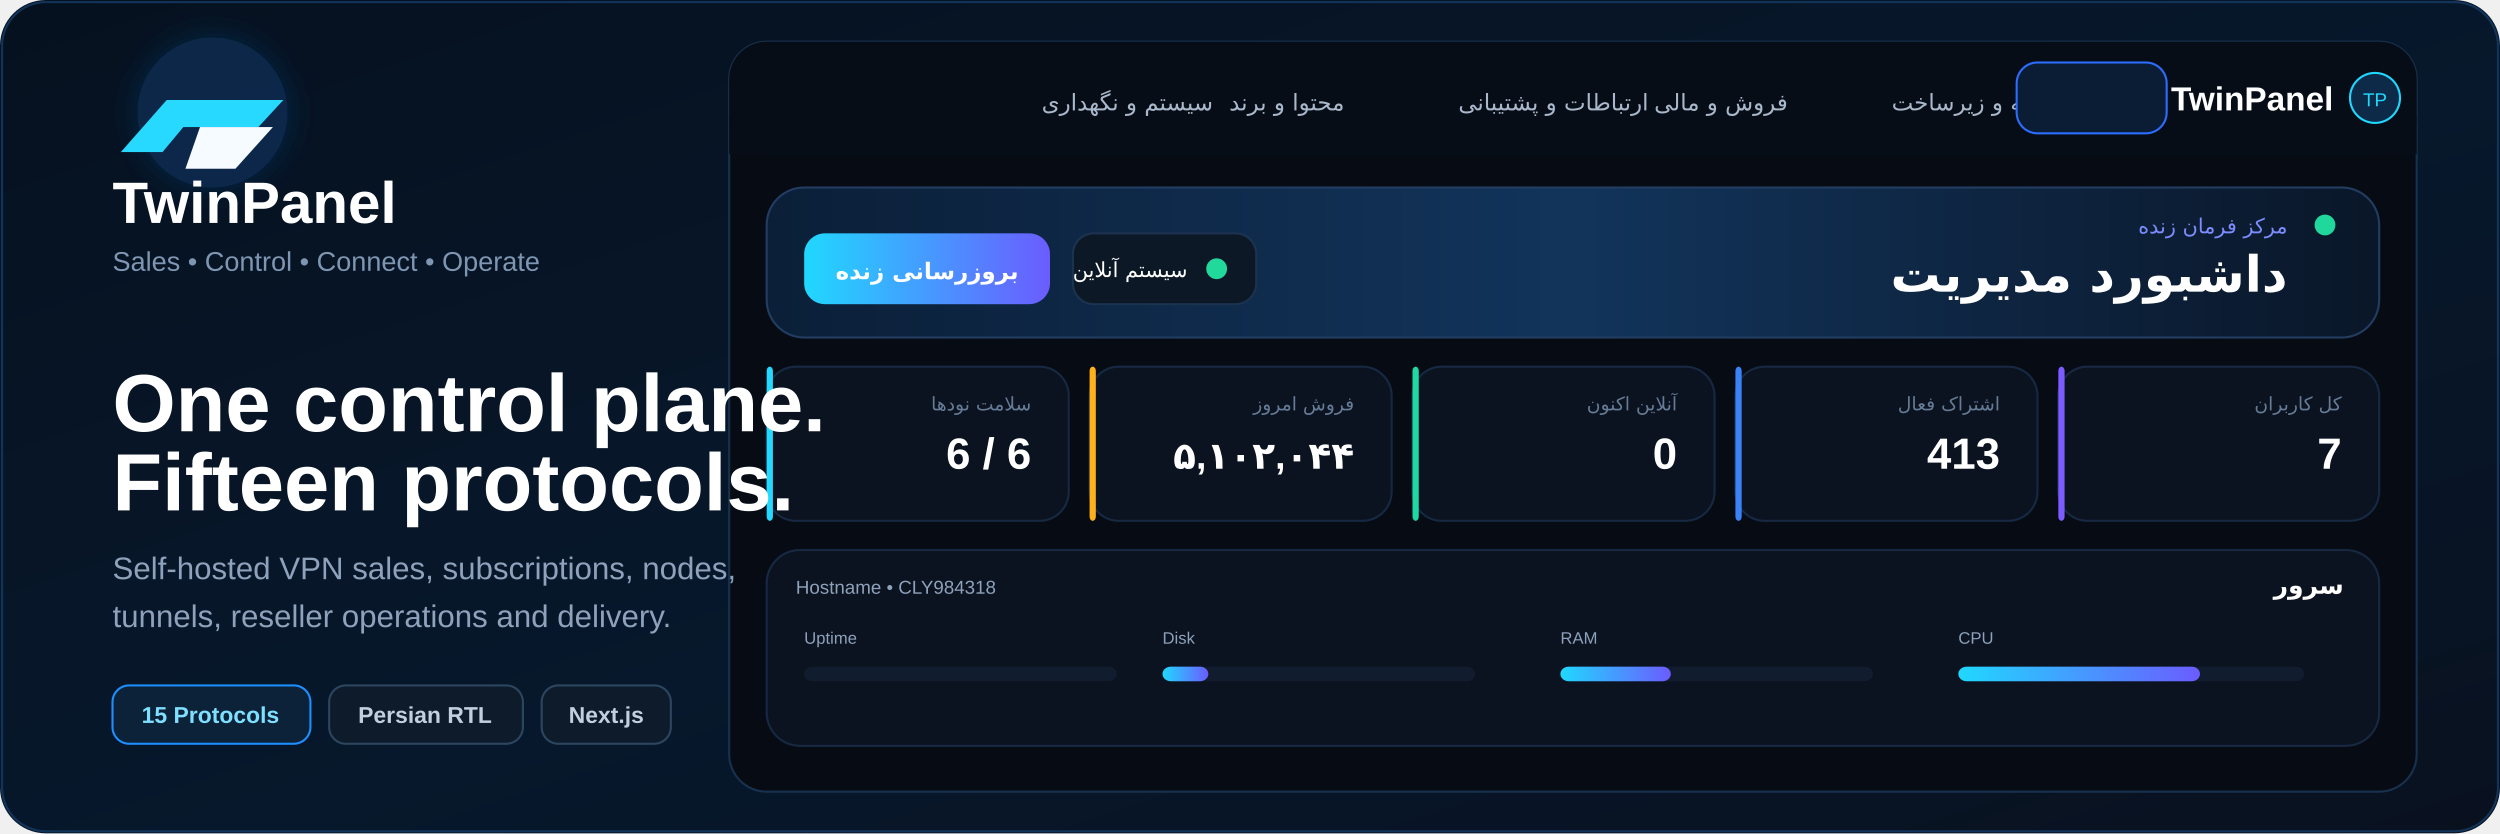
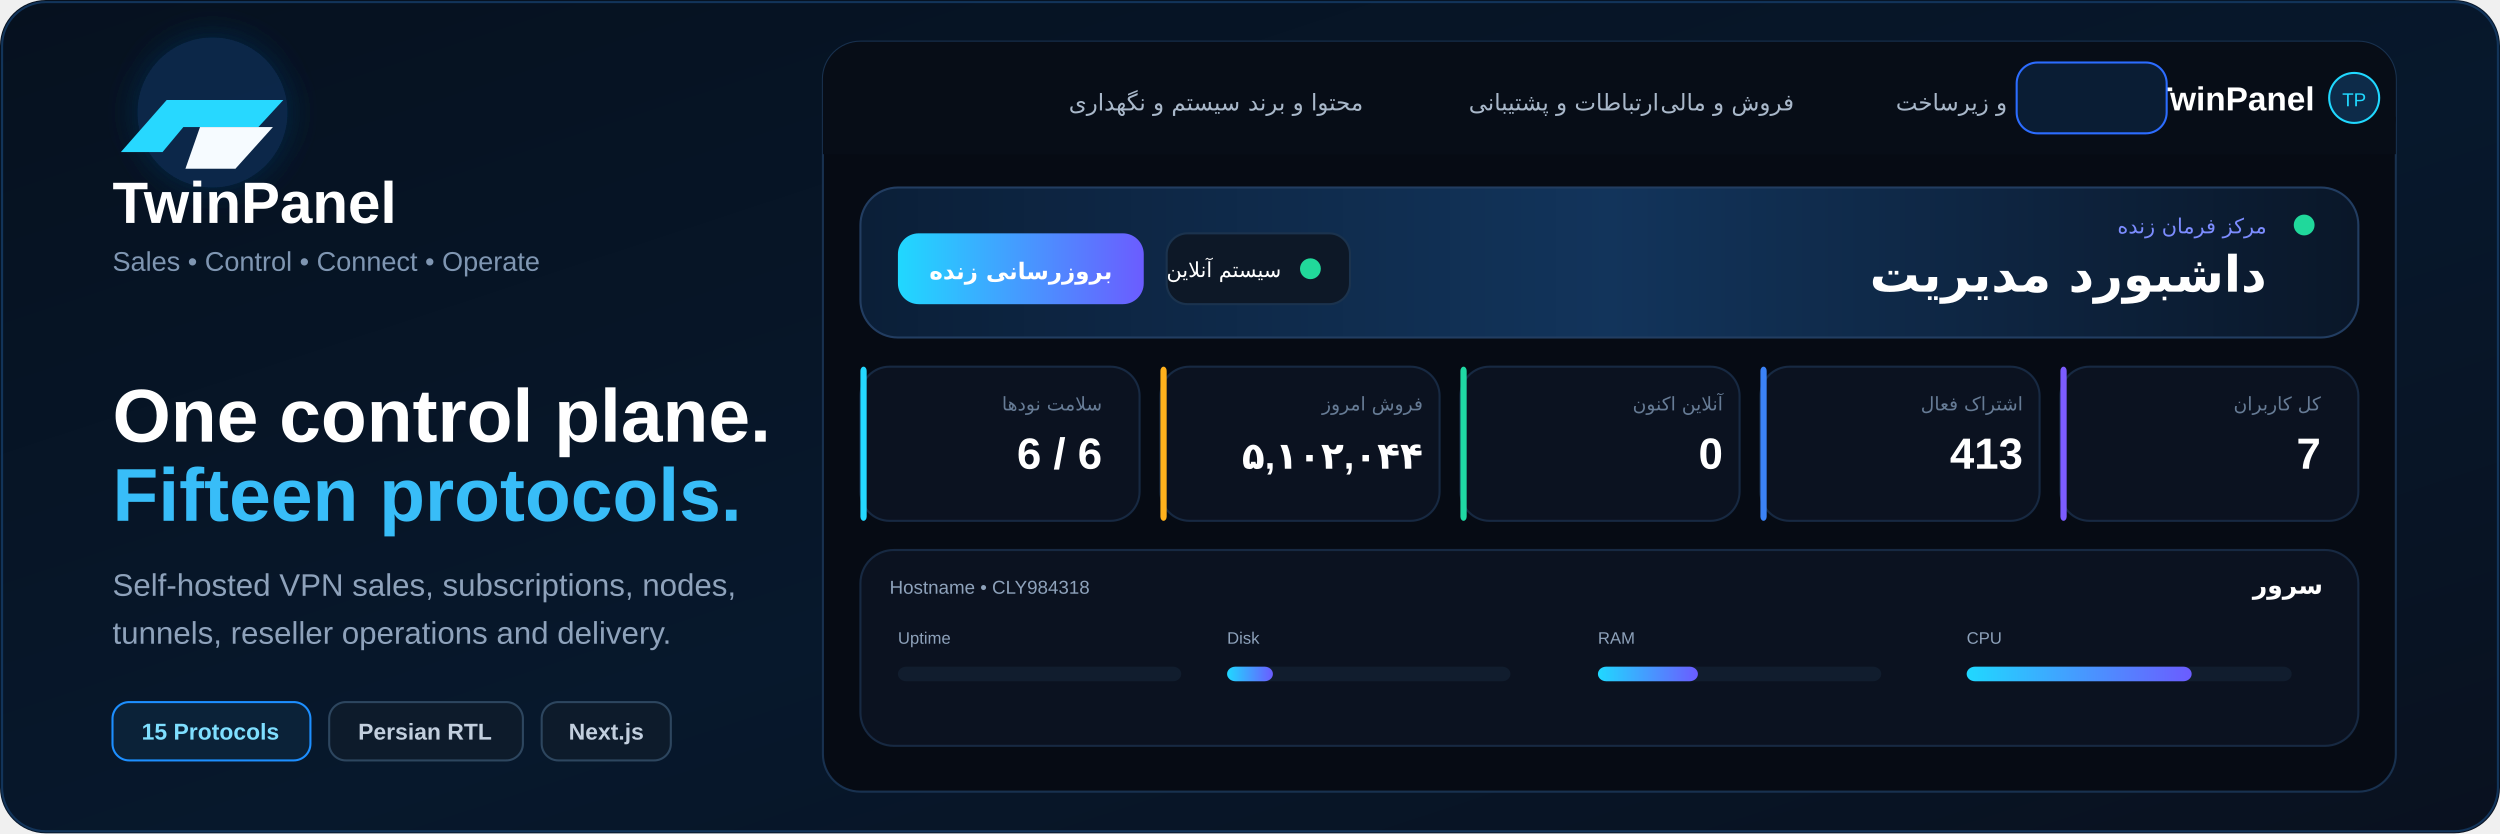
<svg xmlns="http://www.w3.org/2000/svg" width="1200" height="400" viewBox="0 0 1200 400" role="img" aria-labelledby="title desc">
  <defs>
    <linearGradient id="bg" x1="0" y1="0" x2="1" y2="1">
      <stop offset="0" stop-color="#06111f" />
      <stop offset="0.55" stop-color="#07182c" />
      <stop offset="1" stop-color="#09111f" />
    </linearGradient>
    <linearGradient id="hero" x1="0" y1="0" x2="1" y2="0">
      <stop offset="0" stop-color="#0b1f38" />
      <stop offset="0.5" stop-color="#12345b" />
      <stop offset="1" stop-color="#0a1729" />
    </linearGradient>
    <linearGradient id="accent" x1="0" y1="0" x2="1" y2="0">
      <stop offset="0" stop-color="#20d8ff" />
      <stop offset="1" stop-color="#6b5cff" />
    </linearGradient>
    <filter id="glow" x="-50%" y="-50%" width="200%" height="200%">
      <feGaussianBlur stdDeviation="8" result="b" />
      <feMerge>
        <feMergeNode in="b" />
        <feMergeNode in="SourceGraphic" />
      </feMerge>
    </filter>
  </defs>
  <rect width="1200" height="400" rx="22" fill="url(#bg)" />
  <rect x="1" y="1" width="1198" height="398" rx="21" fill="none" stroke="#12345a" />
  <circle cx="102" cy="54" r="36" fill="#0b2f55" opacity="0.75" filter="url(#glow)" />
  <path d="M68 48h68l-12 13H88l-10 12H58l22-25z" fill="#27d8ff" />
  <path d="M96 61h35l-18 20H89z" fill="#f6fbff" />
  <text x="54" y="107" fill="#ffffff" font-size="28" font-family="Arial, Helvetica, sans-serif" font-weight="700">TwinPanel</text>
  <text x="54" y="130" fill="#7f96b2" font-size="13" font-family="Arial, Helvetica, sans-serif">Sales • Control • Connect • Operate</text>
-   <g transform="translate(350 20)">
-     <rect width="810" height="360" rx="18" fill="#060b14" stroke="#18314f" />
-     <rect x="0" y="0" width="810" height="54" rx="18" fill="#070d17" />
-     <rect x="0" y="36" width="810" height="18" fill="#070d17" />
-     <text x="770" y="33" text-anchor="end" fill="#ffffff" font-size="16" font-family="Arial, Helvetica, sans-serif" font-weight="700">TwinPanel</text>
-     <circle cx="790" cy="27" r="12" fill="#0d2b49" stroke="#20d8ff" />
-     <text x="790" y="31" text-anchor="middle" fill="#20d8ff" font-size="9" font-family="Arial">TP</text>
+   <g transform="translate(395 20)">
+     <rect width="755" height="360" rx="18" fill="#060b14" stroke="#18314f" />
+     <rect x="0" y="0" width="755" height="54" rx="18" fill="#070d17" />
+     <rect x="0" y="36" width="755" height="18" fill="#070d17" />
+     <text x="716" y="33" text-anchor="end" fill="#ffffff" font-size="16" font-family="Arial, Helvetica, sans-serif" font-weight="700">TwinPanel</text>
+     <circle cx="735" cy="27" r="12" fill="#0d2b49" stroke="#20d8ff" />
+     <text x="735" y="31" text-anchor="middle" fill="#20d8ff" font-size="9" font-family="Arial">TP</text>
    <g font-family="Arial, Helvetica, sans-serif" font-size="11" fill="#a9b8ca">
-       <text x="640" y="33">مدیریت</text>
-       <text x="558" y="33">شبکه و زیرساخت</text>
-       <text x="444" y="33">فروش و مالی</text>
-       <text x="350" y="33">ارتباطات و پشتیبانی</text>
-       <text x="240" y="33">محتوا و برند</text>
-       <text x="150" y="33">سیستم و نگهداری</text>
+       <text x="595" y="33">مدیریت</text>
+       <text x="515" y="33">شبکه و زیرساخت</text>
+       <text x="402" y="33">فروش و مالی</text>
+       <text x="310" y="33">ارتباطات و پشتیبانی</text>
+       <text x="204" y="33">محتوا و برند</text>
+       <text x="118" y="33">سیستم و نگهداری</text>
    </g>
-     <rect x="618" y="10" width="72" height="34" rx="10" fill="#0a1d34" stroke="#2c6cff" />
-     <rect x="18" y="70" width="774" height="72" rx="18" fill="url(#hero)" stroke="#223d61" />
-     <circle cx="766" cy="88" r="5" fill="#20d89b" />
-     <text x="748" y="92" text-anchor="end" fill="#7c8cff" font-size="10" font-family="Arial">مرکز فرمان زنده</text>
-     <text x="748" y="120" text-anchor="end" fill="#ffffff" font-size="24" font-family="Arial, Helvetica, sans-serif" font-weight="700">داشبورد مدیریت</text>
+     <rect x="573" y="10" width="72" height="34" rx="10" fill="#0a1d34" stroke="#2c6cff" />
+     <rect x="18" y="70" width="719" height="72" rx="18" fill="url(#hero)" stroke="#223d61" />
+     <circle cx="711" cy="88" r="5" fill="#20d89b" />
+     <text x="693" y="92" text-anchor="end" fill="#7c8cff" font-size="10" font-family="Arial">مرکز فرمان زنده</text>
+     <text x="693" y="120" text-anchor="end" fill="#ffffff" font-size="24" font-family="Arial, Helvetica, sans-serif" font-weight="700">داشبورد مدیریت</text>
    <rect x="36" y="92" width="118" height="34" rx="10" fill="url(#accent)" />
    <text x="95" y="114" text-anchor="middle" fill="#ffffff" font-size="11" font-family="Arial" font-weight="700">بروزرسانی زنده</text>
    <rect x="165" y="92" width="88" height="34" rx="10" fill="#0d1827" stroke="#1b334e" />
    <circle cx="234" cy="109" r="5" fill="#21d99a" />
    <text x="220" y="113" text-anchor="end" fill="#ffffff" font-size="10" font-family="Arial">سیستم آنلاین</text>
    <g font-family="Arial, Helvetica, sans-serif">
-       <rect x="18" y="156" width="145" height="74" rx="14" fill="#0b1220" stroke="#172942" />
-       <rect x="173" y="156" width="145" height="74" rx="14" fill="#0b1220" stroke="#172942" />
-       <rect x="328" y="156" width="145" height="74" rx="14" fill="#0b1220" stroke="#172942" />
-       <rect x="483" y="156" width="145" height="74" rx="14" fill="#0b1220" stroke="#172942" />
-       <rect x="638" y="156" width="154" height="74" rx="14" fill="#0b1220" stroke="#172942" />
+       <rect x="18" y="156" width="134" height="74" rx="14" fill="#0b1220" stroke="#172942" />
+       <rect x="162" y="156" width="134" height="74" rx="14" fill="#0b1220" stroke="#172942" />
+       <rect x="306" y="156" width="134" height="74" rx="14" fill="#0b1220" stroke="#172942" />
+       <rect x="450" y="156" width="134" height="74" rx="14" fill="#0b1220" stroke="#172942" />
+       <rect x="594" y="156" width="143" height="74" rx="14" fill="#0b1220" stroke="#172942" />
      <rect x="18" y="156" width="3" height="74" rx="2" fill="#24d8ff" />
-       <rect x="173" y="156" width="3" height="74" rx="2" fill="#ffb11c" />
-       <rect x="328" y="156" width="3" height="74" rx="2" fill="#1fd8a3" />
-       <rect x="483" y="156" width="3" height="74" rx="2" fill="#3b82f6" />
-       <rect x="638" y="156" width="3" height="74" rx="2" fill="#7c5cff" />
-       <text x="145" y="177" text-anchor="end" fill="#667b95" font-size="9">سلامت نودها</text>
-       <text x="145" y="205" text-anchor="end" fill="#ffffff" font-size="21" font-weight="700">6 / 6</text>
-       <text x="300" y="177" text-anchor="end" fill="#667b95" font-size="9">فروش امروز</text>
-       <text x="300" y="205" text-anchor="end" fill="#ffffff" font-size="18" font-weight="700">۵,۱۰۲,۰۴۴</text>
-       <text x="455" y="177" text-anchor="end" fill="#667b95" font-size="9">آنلاین اکنون</text>
-       <text x="455" y="205" text-anchor="end" fill="#ffffff" font-size="21" font-weight="700">0</text>
-       <text x="610" y="177" text-anchor="end" fill="#667b95" font-size="9">اشتراک فعال</text>
-       <text x="610" y="205" text-anchor="end" fill="#ffffff" font-size="21" font-weight="700">413</text>
-       <text x="774" y="177" text-anchor="end" fill="#667b95" font-size="9">کل کاربران</text>
-       <text x="774" y="205" text-anchor="end" fill="#ffffff" font-size="21" font-weight="700">7</text>
+       <rect x="162" y="156" width="3" height="74" rx="2" fill="#ffb11c" />
+       <rect x="306" y="156" width="3" height="74" rx="2" fill="#1fd8a3" />
+       <rect x="450" y="156" width="3" height="74" rx="2" fill="#3b82f6" />
+       <rect x="594" y="156" width="3" height="74" rx="2" fill="#7c5cff" />
+       <text x="134" y="177" text-anchor="end" fill="#667b95" font-size="9">سلامت نودها</text>
+       <text x="134" y="205" text-anchor="end" fill="#ffffff" font-size="21" font-weight="700">6 / 6</text>
+       <text x="288" y="177" text-anchor="end" fill="#667b95" font-size="9">فروش امروز</text>
+       <text x="288" y="205" text-anchor="end" fill="#ffffff" font-size="18" font-weight="700">۵,۱۰۲,۰۴۴</text>
+       <text x="432" y="177" text-anchor="end" fill="#667b95" font-size="9">آنلاین اکنون</text>
+       <text x="432" y="205" text-anchor="end" fill="#ffffff" font-size="21" font-weight="700">0</text>
+       <text x="576" y="177" text-anchor="end" fill="#667b95" font-size="9">اشتراک فعال</text>
+       <text x="576" y="205" text-anchor="end" fill="#ffffff" font-size="21" font-weight="700">413</text>
+       <text x="719" y="177" text-anchor="end" fill="#667b95" font-size="9">کل کاربران</text>
+       <text x="719" y="205" text-anchor="end" fill="#ffffff" font-size="21" font-weight="700">7</text>
    </g>
-     <rect x="18" y="244" width="774" height="94" rx="16" fill="#0b1220" stroke="#172942" />
-     <text x="775" y="265" text-anchor="end" fill="#ffffff" font-size="12" font-family="Arial" font-weight="700">سرور</text>
+     <rect x="18" y="244" width="719" height="94" rx="16" fill="#0b1220" stroke="#172942" />
+     <text x="720" y="265" text-anchor="end" fill="#ffffff" font-size="12" font-family="Arial" font-weight="700">سرور</text>
    <text x="32" y="265" fill="#8ea2bb" font-size="9" font-family="Arial">Hostname • CLY984318</text>
    <g font-family="Arial" font-size="8" fill="#8ea2bb">
      <text x="36" y="289">Uptime</text>
-       <text x="208" y="289">Disk</text>
-       <text x="399" y="289">RAM</text>
-       <text x="590" y="289">CPU</text>
+       <text x="194" y="289">Disk</text>
+       <text x="372" y="289">RAM</text>
+       <text x="549" y="289">CPU</text>
    </g>
    <g>
-       <rect x="36" y="300" width="150" height="7" rx="4" fill="#111d2e" />
-       <rect x="208" y="300" width="150" height="7" rx="4" fill="#111d2e" />
-       <rect x="399" y="300" width="150" height="7" rx="4" fill="#111d2e" />
-       <rect x="590" y="300" width="166" height="7" rx="4" fill="#111d2e" />
-       <rect x="208" y="300" width="22" height="7" rx="4" fill="url(#accent)" />
-       <rect x="399" y="300" width="53" height="7" rx="4" fill="url(#accent)" />
-       <rect x="590" y="300" width="116" height="7" rx="4" fill="url(#accent)" />
+       <rect x="36" y="300" width="136" height="7" rx="4" fill="#111d2e" />
+       <rect x="194" y="300" width="136" height="7" rx="4" fill="#111d2e" />
+       <rect x="372" y="300" width="136" height="7" rx="4" fill="#111d2e" />
+       <rect x="549" y="300" width="156" height="7" rx="4" fill="#111d2e" />
+       <rect x="194" y="300" width="22" height="7" rx="4" fill="url(#accent)" />
+       <rect x="372" y="300" width="48" height="7" rx="4" fill="url(#accent)" />
+       <rect x="549" y="300" width="108" height="7" rx="4" fill="url(#accent)" />
    </g>
  </g>
-   <text x="54" y="207" fill="#ffffff" font-size="39" font-family="Arial, Helvetica, sans-serif" font-weight="800">One control plane.</text>
-   <text x="54" y="245" fill="#ffffff" font-size="39" font-family="Arial, Helvetica, sans-serif" font-weight="800">Fifteen protocols.</text>
-   <text x="54" y="278" fill="#8ea2bb" font-size="15" font-family="Arial, Helvetica, sans-serif">Self-hosted VPN sales, subscriptions, nodes,</text>
-   <text x="54" y="301" fill="#8ea2bb" font-size="15" font-family="Arial, Helvetica, sans-serif">tunnels, reseller operations and delivery.</text>
+   <text x="54" y="212" fill="#ffffff" font-size="36" font-family="Arial, Helvetica, sans-serif" font-weight="800">One control plane.</text>
+   <text x="54" y="250" fill="#38bdf8" font-size="36" font-family="Arial, Helvetica, sans-serif" font-weight="800">Fifteen protocols.</text>
+   <text x="54" y="286" fill="#8ea2bb" font-size="15" font-family="Arial, Helvetica, sans-serif">Self-hosted VPN sales, subscriptions, nodes,</text>
+   <text x="54" y="309" fill="#8ea2bb" font-size="15" font-family="Arial, Helvetica, sans-serif">tunnels, reseller operations and delivery.</text>
  <g font-family="Arial, Helvetica, sans-serif" font-size="11" font-weight="700">
-     <rect x="54" y="329" width="95" height="28" rx="8" fill="#0b2238" stroke="#1d8fff" />
-     <text x="101" y="347" text-anchor="middle" fill="#7fdfff">15 Protocols</text>
-     <rect x="158" y="329" width="93" height="28" rx="8" fill="#0d1b2b" stroke="#2d465f" />
-     <text x="204" y="347" text-anchor="middle" fill="#c2cfde">Persian RTL</text>
-     <rect x="260" y="329" width="62" height="28" rx="8" fill="#0d1b2b" stroke="#2d465f" />
-     <text x="291" y="347" text-anchor="middle" fill="#c2cfde">Next.js</text>
+     <rect x="54" y="337" width="95" height="28" rx="8" fill="#0b2238" stroke="#1d8fff" />
+     <text x="101" y="355" text-anchor="middle" fill="#7fdfff">15 Protocols</text>
+     <rect x="158" y="337" width="93" height="28" rx="8" fill="#0d1b2b" stroke="#2d465f" />
+     <text x="204" y="355" text-anchor="middle" fill="#c2cfde">Persian RTL</text>
+     <rect x="260" y="337" width="62" height="28" rx="8" fill="#0d1b2b" stroke="#2d465f" />
+     <text x="291" y="355" text-anchor="middle" fill="#c2cfde">Next.js</text>
  </g>
</svg>
